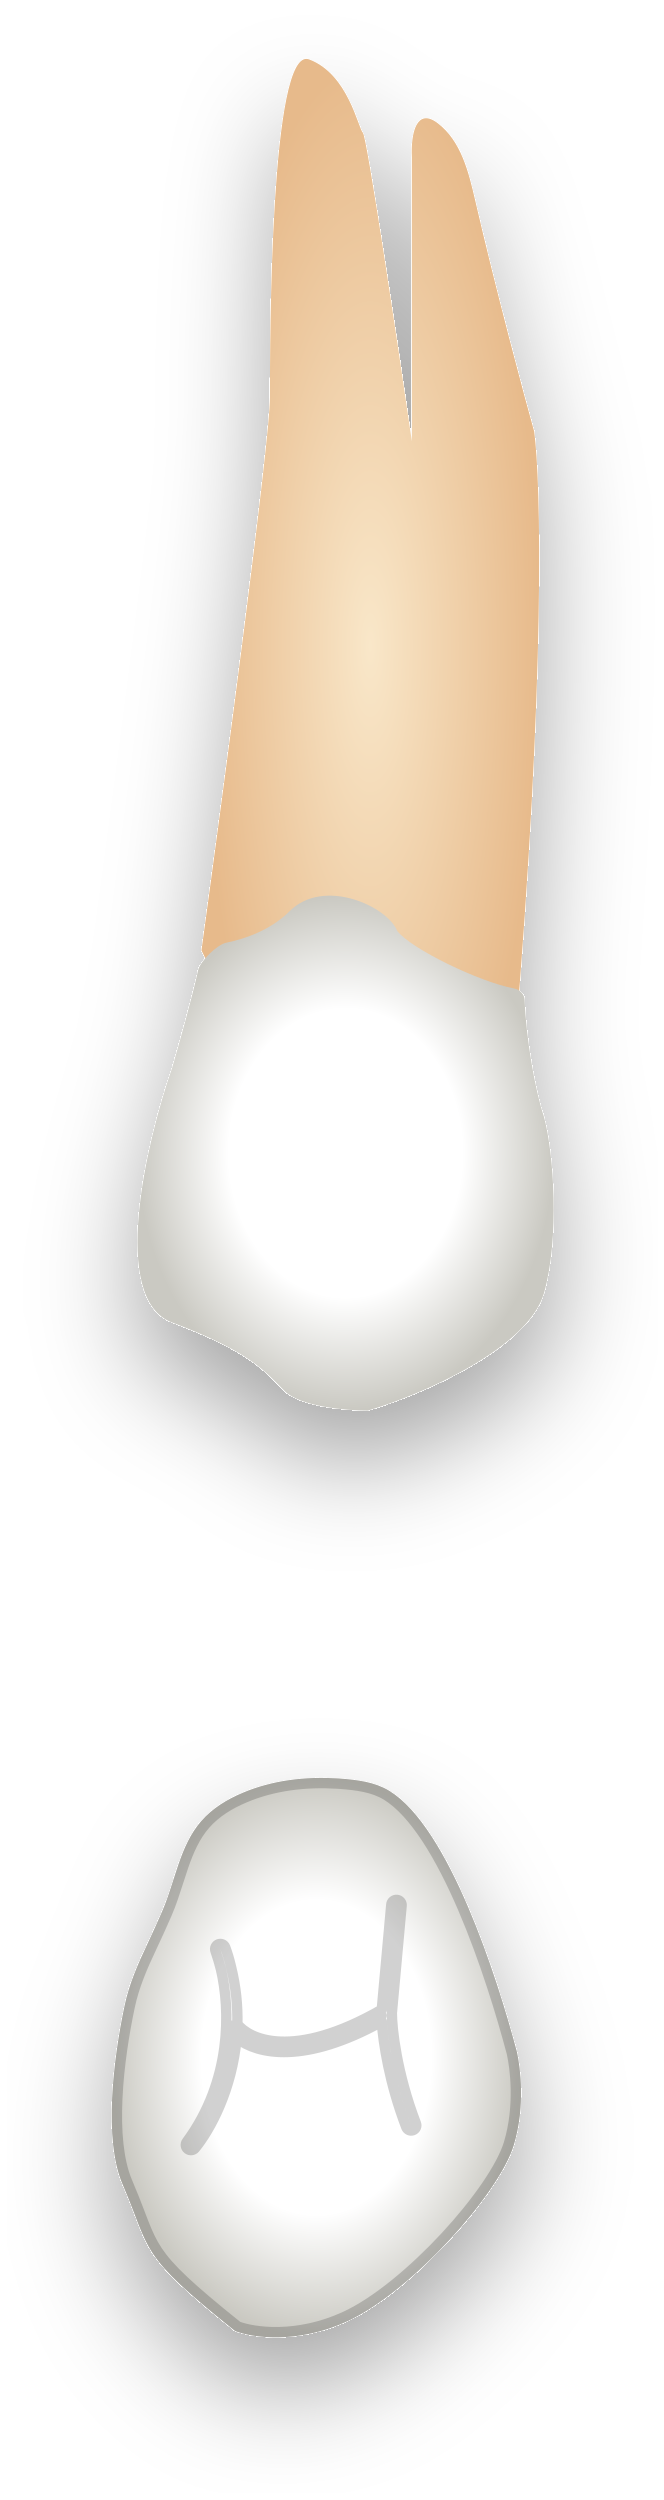
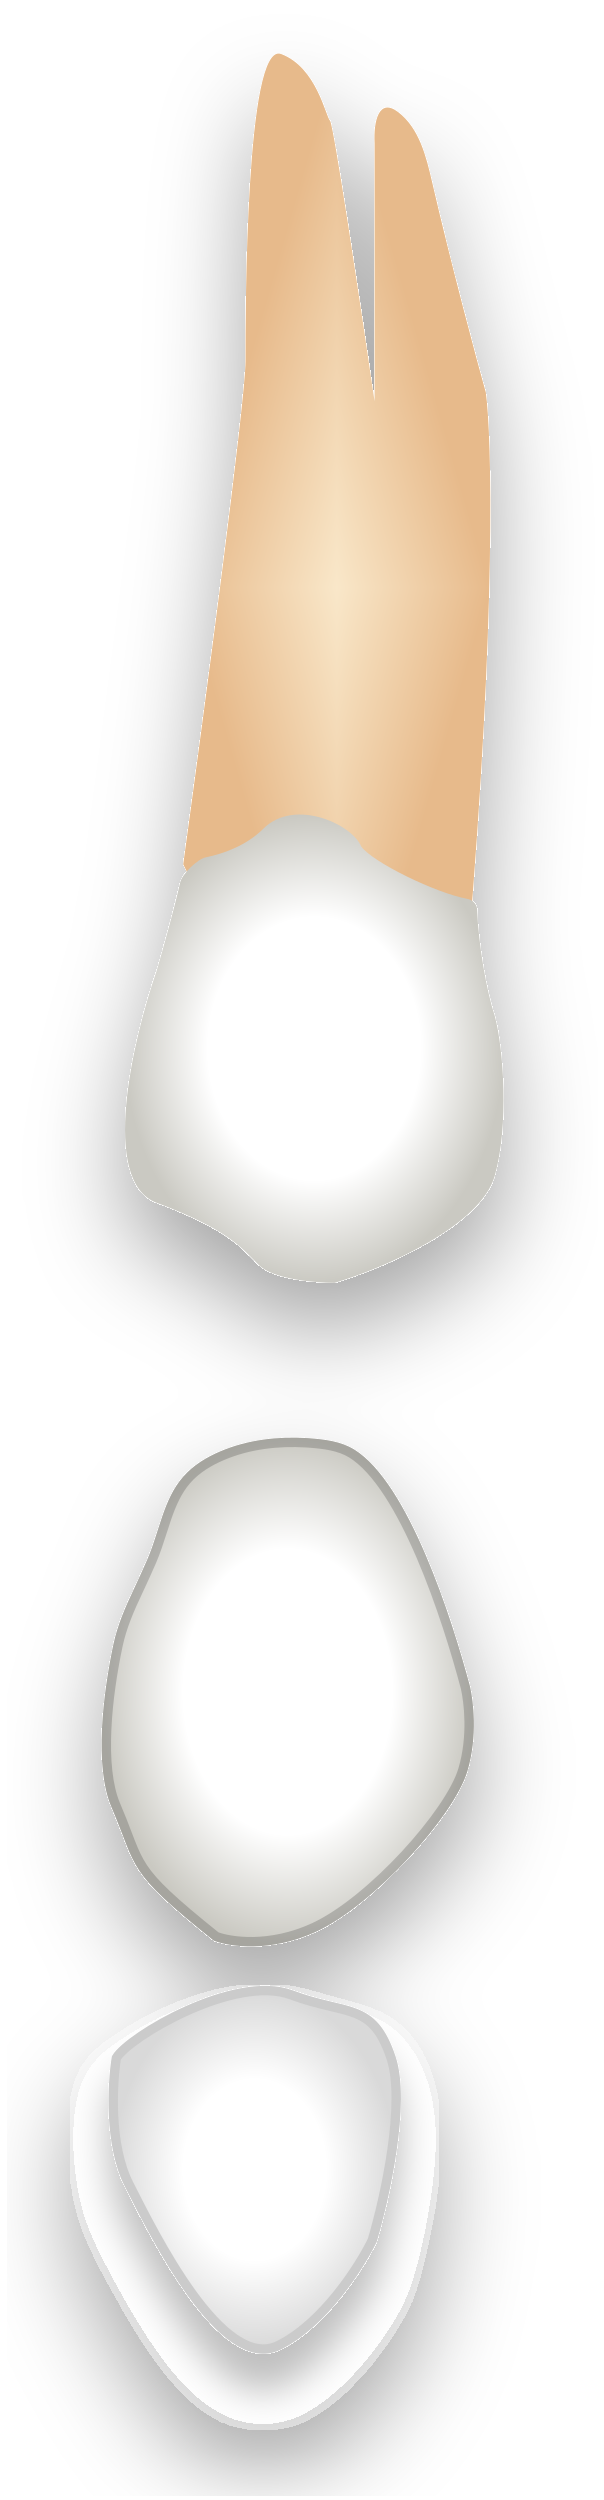
- <svg xmlns="http://www.w3.org/2000/svg" width="64" height="241" viewBox="0 0 64 241" fill="none">
+ <svg xmlns="http://www.w3.org/2000/svg" width="64" height="265" viewBox="0 0 64 265" fill="none">
  <g filter="url(#filter0_d_513_1847)">
-     <path d="M19.418 91.619C21.62 75.573 26.023 42.443 26.023 38.29C26.023 33.099 26.023 4.31 29.797 5.726C33.571 7.142 34.515 12.333 34.986 12.805C35.364 13.183 38.289 32.784 39.704 42.538V15.165C39.588 12.832 40.163 10.327 42.198 11.88C44.439 13.589 45.178 16.581 45.811 19.327C47.744 27.712 50.698 38.789 51.498 41.594C52.128 46.313 52.631 64.813 49.611 101.058C46.592 137.303 28.224 109.867 19.418 91.619Z" fill="url(#paint0_diamond_513_1847)" />
+     <g clip-path="url(#paint0_diamond_513_1847_clip_path)" data-figma-skip-parse="true">
+       <g transform="matrix(0 0.056584 -0.0162789 0 35.6968 62.2598)">
+         <rect x="0" y="0" width="1017.67" height="1061.43" fill="url(#paint0_diamond_513_1847)" opacity="1" shape-rendering="crispEdges" />
+         <rect x="0" y="0" width="1017.67" height="1061.43" transform="scale(1 -1)" fill="url(#paint0_diamond_513_1847)" opacity="1" shape-rendering="crispEdges" />
+         <rect x="0" y="0" width="1017.67" height="1061.43" transform="scale(-1 1)" fill="url(#paint0_diamond_513_1847)" opacity="1" shape-rendering="crispEdges" />
+         <rect x="0" y="0" width="1017.67" height="1061.43" transform="scale(-1)" fill="url(#paint0_diamond_513_1847)" opacity="1" shape-rendering="crispEdges" />
+       </g>
+     </g>
+     <path d="M19.418 91.619C21.62 75.573 26.023 42.443 26.023 38.29C26.023 33.099 26.023 4.31 29.797 5.726C33.571 7.142 34.515 12.333 34.986 12.805C35.364 13.183 38.289 32.784 39.704 42.538V15.165C39.588 12.832 40.163 10.327 42.198 11.88C44.439 13.589 45.178 16.581 45.811 19.327C47.744 27.712 50.698 38.789 51.498 41.594C52.128 46.313 52.631 64.813 49.611 101.058C46.592 137.303 28.224 109.867 19.418 91.619Z" data-figma-gradient-fill="{&quot;type&quot;:&quot;GRADIENT_DIAMOND&quot;,&quot;stops&quot;:[{&quot;color&quot;:{&quot;r&quot;:0.97647058963775635,&quot;g&quot;:0.90588235855102539,&quot;b&quot;:0.78823530673980713,&quot;a&quot;:1.0},&quot;position&quot;:0.0},{&quot;color&quot;:{&quot;r&quot;:0.90588235855102539,&quot;g&quot;:0.7294117808341980,&quot;b&quot;:0.54509806632995605,&quot;a&quot;:1.0},&quot;position&quot;:1.0}],&quot;stopsVar&quot;:[{&quot;color&quot;:{&quot;r&quot;:0.97647058963775635,&quot;g&quot;:0.90588235855102539,&quot;b&quot;:0.78823530673980713,&quot;a&quot;:1.0},&quot;position&quot;:0.0},{&quot;color&quot;:{&quot;r&quot;:0.90588235855102539,&quot;g&quot;:0.7294117808341980,&quot;b&quot;:0.54509806632995605,&quot;a&quot;:1.0},&quot;position&quot;:1.0}],&quot;transform&quot;:{&quot;m00&quot;:1.9935869090530883e-15,&quot;m01&quot;:-32.557743072509766,&quot;m02&quot;:51.975711822509766,&quot;m10&quot;:113.16796112060547,&quot;m11&quot;:6.9295392720377519e-15,&quot;m12&quot;:5.675781250},&quot;opacity&quot;:1.0,&quot;blendMode&quot;:&quot;NORMAL&quot;,&quot;visible&quot;:true}" />
    <path d="M27.91 87.846C26.152 89.604 23.739 90.485 21.812 90.878C20.939 91.056 19.294 92.65 19.1 93.519C18.507 96.175 17.323 100.425 16.587 102.948C14.071 110.184 10.549 125.223 16.587 127.488C24.136 130.32 25.551 132.208 27.438 134.096C28.948 135.606 33.414 135.983 35.458 135.983C40.805 134.41 50.932 129.942 52.442 124.657C53.952 119.371 53.386 111.128 52.442 107.667C51.578 105.076 50.715 100.113 50.575 96.395C50.554 95.844 50.107 95.39 49.564 95.289C46.189 94.662 39.563 91.433 38.289 89.733C37.345 87.374 31.212 84.542 27.91 87.846Z" fill="url(#paint1_radial_513_1847)" />
-     <path d="M19.405 175.548C20.491 174.302 21.898 173.463 23.362 172.84C26.241 171.614 29.437 171.243 32.56 171.437C32.633 171.442 32.704 171.446 32.773 171.452C34.416 171.576 36.126 171.776 37.53 172.638C43.266 176.159 47.888 190.456 49.833 197.805C50.148 199.221 50.671 202.997 49.539 206.773C48.124 211.492 39.634 220.931 33.503 223.763C28.598 226.028 24.227 225.336 22.655 224.707C13.223 217.156 14.637 217.156 11.808 210.548C9.961 206.236 10.918 198.49 12.016 193.306C12.448 191.266 13.285 189.344 14.178 187.46C14.657 186.449 15.148 185.358 15.61 184.301C16.888 181.377 17.306 177.953 19.405 175.548Z" fill="url(#paint2_radial_513_1847)" />
-     <path d="M22.306 195.277C22.19 198.826 21.21 202.972 18.411 206.773M22.852 195.833C24.532 197.414 28.96 198.721 36.78 194.315M21.708 187.717C21.61 187.462 21.326 187.332 21.069 187.425C20.813 187.519 20.678 187.801 20.768 188.059C20.977 188.661 21.153 189.256 21.299 189.844C22.204 193.747 22.373 200.549 18.008 206.476C17.847 206.695 17.89 207.001 18.103 207.167C18.317 207.334 18.625 207.3 18.797 207.091C20.287 205.28 22.375 201.395 22.807 196.458C24.856 198.086 29.423 198.965 36.807 194.873C36.939 196.914 37.526 200.792 39.167 205.065C39.267 205.322 39.556 205.451 39.814 205.352C40.071 205.253 40.2 204.963 40.101 204.706C38.245 199.878 37.781 195.584 37.776 194.053L38.717 183.693C38.742 183.418 38.54 183.175 38.265 183.15C37.99 183.125 37.746 183.328 37.721 183.603L36.801 193.728C28.224 198.657 23.992 196.563 22.881 195.125C22.923 193.385 22.749 191.533 22.272 189.61C22.102 188.88 21.907 188.241 21.708 187.717ZM19.781 175.876C20.8 174.708 22.134 173.906 23.558 173.3C26.349 172.112 29.463 171.745 32.529 171.936C32.6 171.94 32.668 171.945 32.735 171.95C34.383 172.075 35.979 172.273 37.269 173.064C38.61 173.888 39.926 175.37 41.18 177.295C42.429 179.213 43.593 181.532 44.644 183.983C46.744 188.881 48.378 194.262 49.347 197.923C49.653 199.304 50.155 202.976 49.06 206.629C48.728 207.736 47.965 209.161 46.886 210.738C45.811 212.307 44.442 213.999 42.923 215.636C39.875 218.92 36.272 221.933 33.293 223.309C28.591 225.481 24.419 224.843 22.908 224.269C18.227 220.519 16.296 218.684 15.171 216.996C14.611 216.155 14.243 215.338 13.835 214.303C13.719 214.007 13.598 213.693 13.47 213.355C13.149 212.516 12.774 211.535 12.267 210.352C11.39 208.303 11.162 205.382 11.307 202.278C11.451 199.189 11.96 195.984 12.505 193.41C12.924 191.431 13.739 189.553 14.63 187.674C15.112 186.657 15.605 185.562 16.068 184.502C16.509 183.493 16.856 182.407 17.193 181.353C17.352 180.856 17.509 180.365 17.672 179.893C18.193 178.388 18.797 177.005 19.781 175.876Z" stroke="black" stroke-opacity="0.18" stroke-linecap="round" stroke-linejoin="round" />
+     <path d="M19.405 156.548C20.491 155.302 21.898 154.463 23.362 153.84C26.241 152.614 29.437 152.243 32.56 152.437C32.633 152.442 32.704 152.446 32.773 152.452C34.416 152.576 36.126 152.776 37.53 153.638C43.266 157.159 47.888 171.456 49.833 178.805C50.148 180.221 50.671 183.997 49.539 187.773C48.124 192.492 39.634 201.931 33.503 204.763C28.598 207.028 24.227 206.336 22.655 205.707C13.223 198.156 14.637 198.156 11.808 191.548C9.961 187.236 10.918 179.49 12.016 174.306C12.448 172.266 13.285 170.344 14.178 168.46C14.657 167.449 15.148 166.358 15.61 165.301C16.888 162.377 17.306 158.953 19.405 156.548Z" fill="url(#paint2_radial_513_1847)" />
+     <path d="M19.781 156.876C20.8 155.708 22.134 154.906 23.558 154.3C26.349 153.112 29.463 152.745 32.529 152.936C32.6 152.94 32.668 152.945 32.735 152.95C34.383 153.075 35.979 153.273 37.269 154.064C38.61 154.888 39.926 156.37 41.18 158.295C42.429 160.213 43.593 162.532 44.644 164.983C46.744 169.881 48.378 175.262 49.347 178.923C49.653 180.304 50.155 183.976 49.06 187.629C48.728 188.736 47.965 190.161 46.886 191.738C45.811 193.307 44.442 194.999 42.923 196.636C39.875 199.92 36.272 202.933 33.293 204.309C28.591 206.481 24.419 205.843 22.908 205.269C18.227 201.519 16.296 199.684 15.171 197.996C14.611 197.155 14.243 196.338 13.835 195.303C13.719 195.007 13.598 194.693 13.47 194.355C13.149 193.516 12.774 192.535 12.267 191.352C11.39 189.303 11.162 186.382 11.307 183.278C11.451 180.189 11.96 176.984 12.505 174.41C12.924 172.431 13.739 170.553 14.63 168.674C15.112 167.657 15.605 166.562 16.068 165.502C16.509 164.493 16.856 163.407 17.193 162.353C17.352 161.856 17.509 161.365 17.672 160.893C18.193 159.388 18.797 158.005 19.781 156.876Z" stroke="black" stroke-opacity="0.18" stroke-linecap="round" stroke-linejoin="round" />
+     <g filter="url(#filter1_d_513_1847)">
+       <path d="M13.658 231.516C11.54 227.354 11.893 220.863 12.335 218.138C13.658 215.908 24.909 209.219 30.865 211.449C36.821 213.678 39.468 212.192 41.454 218.138C43.042 222.895 40.792 233.003 39.468 237.462C38.145 240.187 34.306 246.232 29.541 248.611C23.585 251.584 16.305 236.719 13.658 231.516Z" fill="url(#paint3_radial_513_1847)" />
+       <path d="M13.658 231.516C11.54 227.354 11.893 220.863 12.335 218.138C13.658 215.908 24.909 209.219 30.865 211.449C36.821 213.678 39.468 212.192 41.454 218.138C43.042 222.895 40.792 233.003 39.468 237.462C38.145 240.187 34.306 246.232 29.541 248.611C23.585 251.584 16.305 236.719 13.658 231.516Z" stroke="#CBCBCB" />
+     </g>
  </g>
  <defs>
-     <filter id="filter0_d_513_1847" x="0.767" y="0.676" width="62.607" height="239.646" filterUnits="userSpaceOnUse" color-interpolation-filters="sRGB">
+     <filter id="filter0_d_513_1847" x="0.767" y="0.676" width="62.607" height="263.825" filterUnits="userSpaceOnUse" color-interpolation-filters="sRGB">
      <feFlood flood-opacity="0" result="BackgroundImageFix" />
      <feColorMatrix in="SourceAlpha" type="matrix" values="0 0 0 0 0 0 0 0 0 0 0 0 0 0 0 0 0 0 127 0" result="hardAlpha" />
      <feOffset dy="5" />
      <feGaussianBlur stdDeviation="5" />
      <feComposite in2="hardAlpha" operator="out" />
      <feColorMatrix type="matrix" values="0 0 0 0 0 0 0 0 0 0 0 0 0 0 0 0 0 0 0.35 0" />
      <feBlend mode="normal" in2="BackgroundImageFix" result="effect1_dropShadow_513_1847" />
      <feBlend mode="normal" in="SourceGraphic" in2="effect1_dropShadow_513_1847" result="shape" />
    </filter>
-     <radialGradient id="paint0_diamond_513_1847" cx="0" cy="0" r="1" gradientUnits="userSpaceOnUse" gradientTransform="translate(35.6968 62.2598) rotate(90) scale(56.584 16.2789)">
+     <clipPath id="paint0_diamond_513_1847_clip_path">
+       <path d="M19.418 91.619C21.62 75.573 26.023 42.443 26.023 38.29C26.023 33.099 26.023 4.31 29.797 5.726C33.571 7.142 34.515 12.333 34.986 12.805C35.364 13.183 38.289 32.784 39.704 42.538V15.165C39.588 12.832 40.163 10.327 42.198 11.88C44.439 13.589 45.178 16.581 45.811 19.327C47.744 27.712 50.698 38.789 51.498 41.594C52.128 46.313 52.631 64.813 49.611 101.058C46.592 137.303 28.224 109.867 19.418 91.619Z" />
+     </clipPath>
+     <filter id="filter1_d_513_1847" x="7.5" y="210.5" width="39" height="47.001" filterUnits="userSpaceOnUse" color-interpolation-filters="sRGB">
+       <feFlood flood-opacity="0" result="BackgroundImageFix" />
+       <feColorMatrix in="SourceAlpha" type="matrix" values="0 0 0 0 0 0 0 0 0 0 0 0 0 0 0 0 0 0 127 0" result="hardAlpha" />
+       <feOffset dy="4" />
+       <feGaussianBlur stdDeviation="2" />
+       <feComposite in2="hardAlpha" operator="out" />
+       <feColorMatrix type="matrix" values="0 0 0 0 0 0 0 0 0 0 0 0 0 0 0 0 0 0 0.25 0" />
+       <feBlend mode="normal" in2="BackgroundImageFix" result="effect1_dropShadow_513_1847" />
+       <feBlend mode="normal" in="SourceGraphic" in2="effect1_dropShadow_513_1847" result="shape" />
+     </filter>
+     <linearGradient id="paint0_diamond_513_1847" x1="0" y1="0" x2="500" y2="500" gradientUnits="userSpaceOnUse">
      <stop stop-color="#F9E7C9" />
      <stop offset="1" stop-color="#E7BA8B" />
-     </radialGradient>
+     </linearGradient>
    <radialGradient id="paint1_radial_513_1847" cx="0" cy="0" r="1" gradientUnits="userSpaceOnUse" gradientTransform="translate(33.3134 111.163) rotate(90) scale(24.8208 20.0605)">
      <stop offset="0.562" stop-color="white" />
      <stop offset="1" stop-color="#CAC9C2" />
    </radialGradient>
-     <radialGradient id="paint2_radial_513_1847" cx="0" cy="0" r="1" gradientUnits="userSpaceOnUse" gradientTransform="translate(30.4991 198.35) rotate(90) scale(26.9724 19.7325)">
+     <radialGradient id="paint2_radial_513_1847" cx="0" cy="0" r="1" gradientUnits="userSpaceOnUse" gradientTransform="translate(30.4991 179.35) rotate(90) scale(26.9724 19.7325)">
      <stop offset="0.562" stop-color="white" />
      <stop offset="1" stop-color="#CAC9C2" />
    </radialGradient>
+     <radialGradient id="paint3_radial_513_1847" cx="0" cy="0" r="1" gradientUnits="userSpaceOnUse" gradientTransform="translate(27 230) rotate(90) scale(19 15)">
+       <stop offset="0.505" stop-color="white" />
+       <stop offset="1" stop-color="#D9D9D9" />
+     </radialGradient>
  </defs>
</svg>
